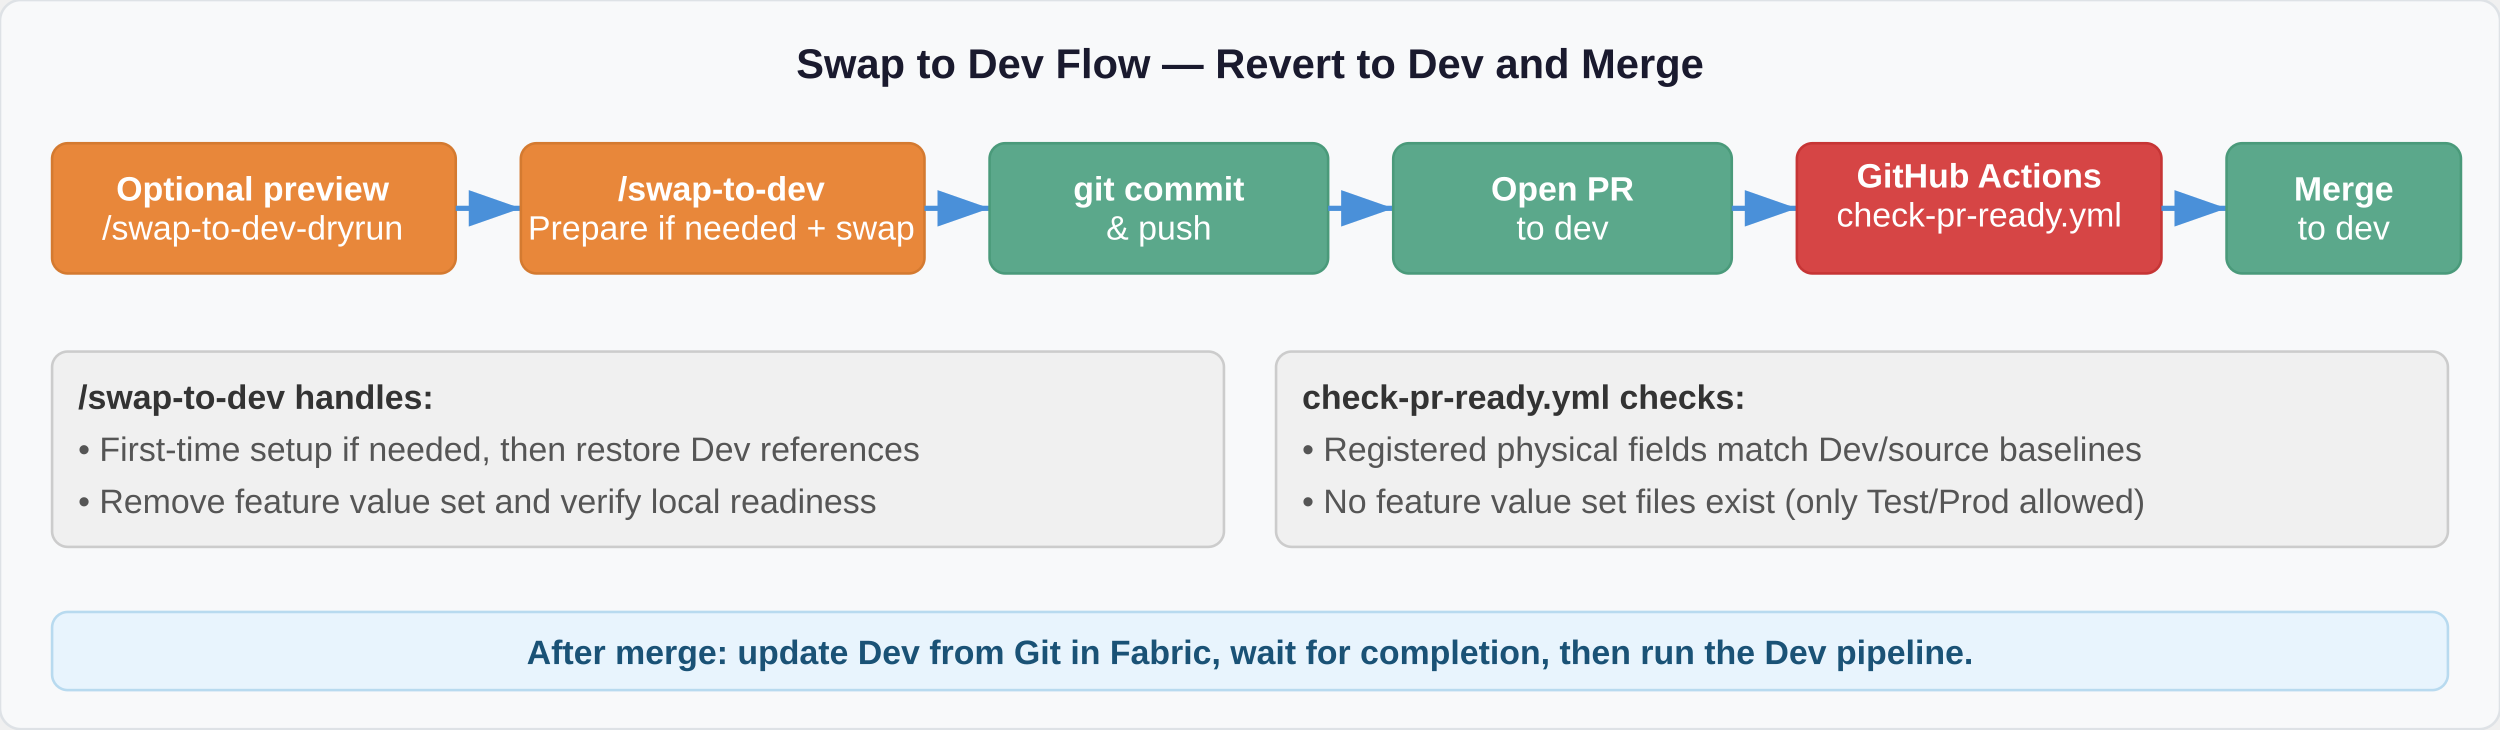
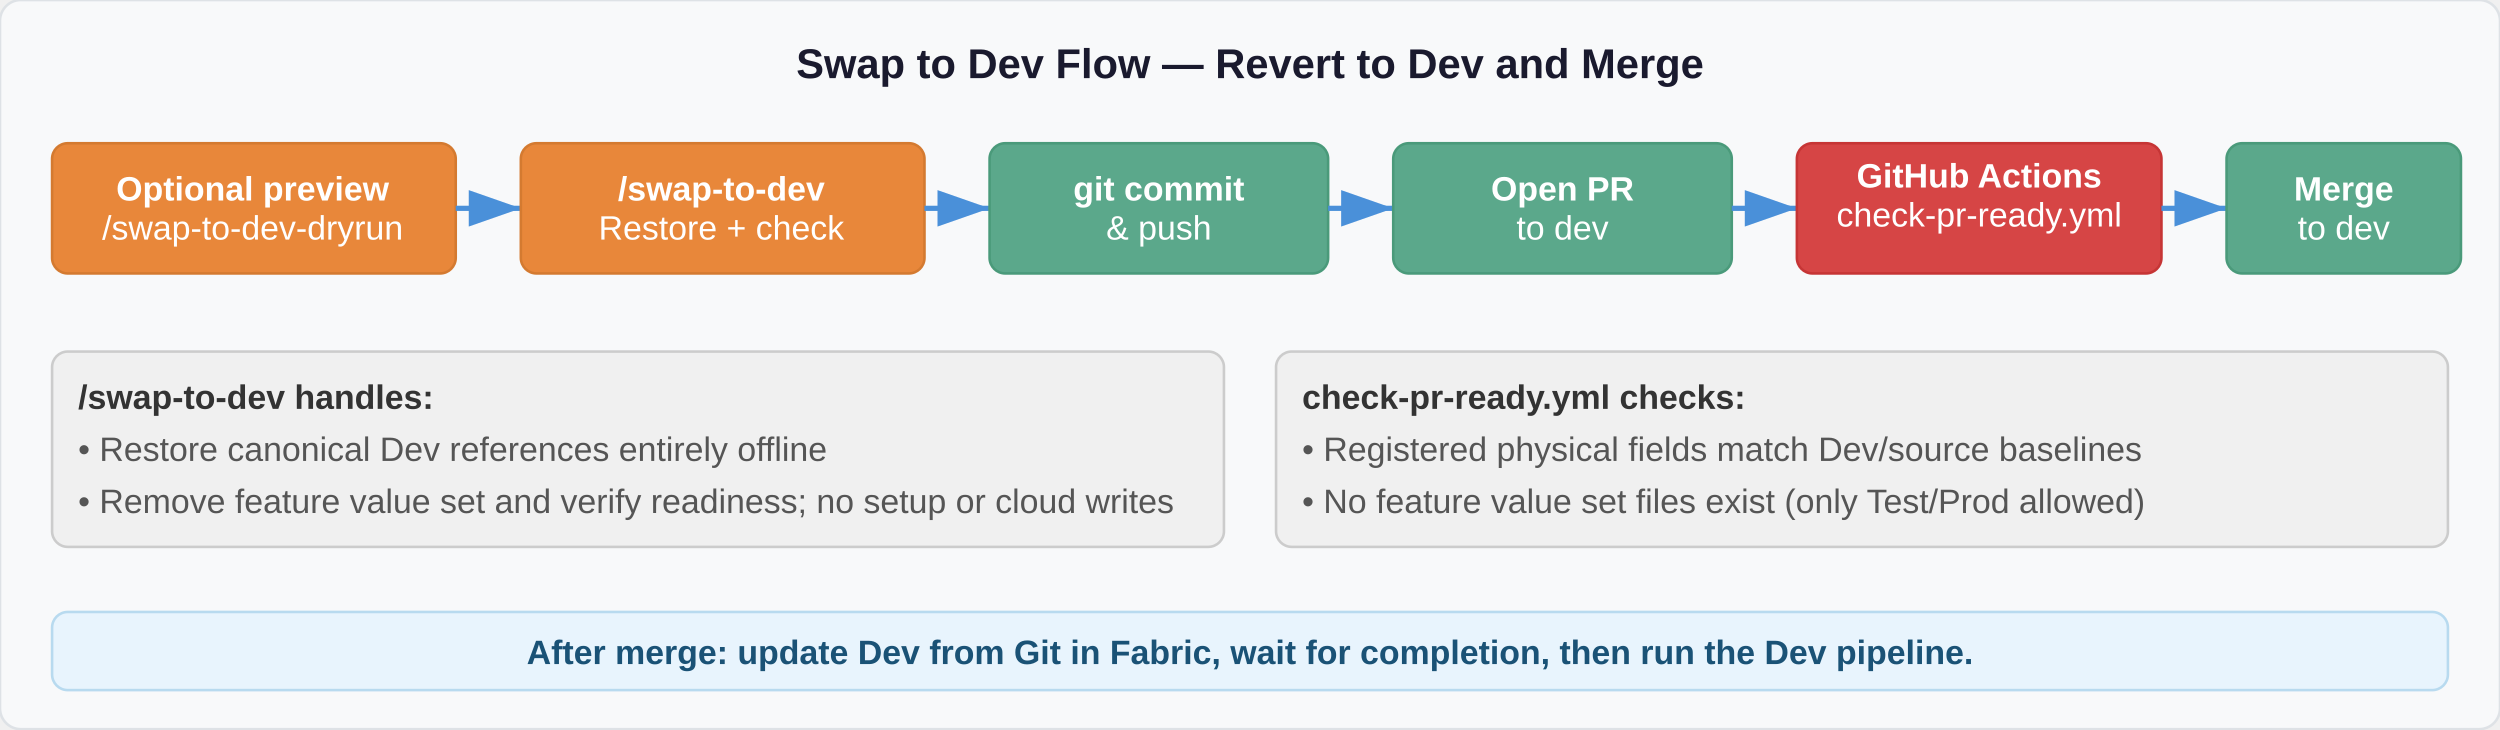
<svg xmlns="http://www.w3.org/2000/svg" viewBox="0 0 960 280" font-family="Segoe UI, Arial, sans-serif" font-size="13">
  <defs>
    <marker id="arrow2" markerWidth="10" markerHeight="7" refX="10" refY="3.5" orient="auto">
      <polygon points="0 0, 10 3.5, 0 7" fill="#4A90D9" />
    </marker>
  </defs>
  <rect width="960" height="280" rx="8" fill="#f8f9fa" stroke="#dee2e6" />
  <text x="480" y="30" text-anchor="middle" font-size="16" font-weight="bold" fill="#1a1a2e">Swap to Dev Flow — Revert to Dev and Merge</text>
  <rect x="20" y="55" width="155" height="50" rx="6" fill="#E8873A" stroke="#d47a30" />
  <text x="97" y="77" text-anchor="middle" fill="white" font-weight="bold">Optional preview</text>
  <text x="97" y="92" text-anchor="middle" fill="white">/swap-to-dev-dryrun</text>
  <line x1="175" y1="80" x2="200" y2="80" stroke="#4A90D9" stroke-width="2" marker-end="url(#arrow2)" />
  <rect x="200" y="55" width="155" height="50" rx="6" fill="#E8873A" stroke="#d47a30" />
  <text x="277" y="77" text-anchor="middle" fill="white" font-weight="bold">/swap-to-dev</text>
-   <text x="277" y="92" text-anchor="middle" fill="white">Prepare if needed + swap</text>
+   <text x="277" y="92" text-anchor="middle" fill="white">Restore + check</text>
  <line x1="355" y1="80" x2="380" y2="80" stroke="#4A90D9" stroke-width="2" marker-end="url(#arrow2)" />
  <rect x="380" y="55" width="130" height="50" rx="6" fill="#5BA88B" stroke="#4a9a7a" />
  <text x="445" y="77" text-anchor="middle" fill="white" font-weight="bold">git commit</text>
  <text x="445" y="92" text-anchor="middle" fill="white">&amp; push</text>
  <line x1="510" y1="80" x2="535" y2="80" stroke="#4A90D9" stroke-width="2" marker-end="url(#arrow2)" />
  <rect x="535" y="55" width="130" height="50" rx="6" fill="#5BA88B" stroke="#4a9a7a" />
  <text x="600" y="77" text-anchor="middle" fill="white" font-weight="bold">Open PR</text>
  <text x="600" y="92" text-anchor="middle" fill="white">to dev</text>
  <line x1="665" y1="80" x2="690" y2="80" stroke="#4A90D9" stroke-width="2" marker-end="url(#arrow2)" />
  <rect x="690" y="55" width="140" height="50" rx="6" fill="#D64545" stroke="#c63535" />
  <text x="760" y="72" text-anchor="middle" fill="white" font-weight="bold">GitHub Actions</text>
  <text x="760" y="87" text-anchor="middle" fill="white">check-pr-ready.yml</text>
  <line x1="830" y1="80" x2="855" y2="80" stroke="#4A90D9" stroke-width="2" marker-end="url(#arrow2)" />
  <rect x="855" y="55" width="90" height="50" rx="6" fill="#5BA88B" stroke="#4a9a7a" />
  <text x="900" y="77" text-anchor="middle" fill="white" font-weight="bold">Merge</text>
  <text x="900" y="92" text-anchor="middle" fill="white">to dev</text>
  <rect x="20" y="135" width="450" height="75" rx="6" fill="#f0f0f0" stroke="#ccc" />
  <text x="30" y="157" font-weight="bold" fill="#333">/swap-to-dev handles:</text>
-   <text x="30" y="177" fill="#555">• First-time setup if needed, then restore Dev references</text>
-   <text x="30" y="197" fill="#555">• Remove feature value set and verify local readiness</text>
+   <text x="30" y="177" fill="#555">• Restore canonical Dev references entirely offline</text>
+   <text x="30" y="197" fill="#555">• Remove feature value set and verify readiness; no setup or cloud writes</text>
  <rect x="490" y="135" width="450" height="75" rx="6" fill="#f0f0f0" stroke="#ccc" />
  <text x="500" y="157" font-weight="bold" fill="#333">check-pr-ready.yml checks:</text>
  <text x="500" y="177" fill="#555">• Registered physical fields match Dev/source baselines</text>
  <text x="500" y="197" fill="#555">• No feature value set files exist (only Test/Prod allowed)</text>
  <rect x="20" y="235" width="920" height="30" rx="6" fill="#e8f4fd" stroke="#b8daef" />
  <text x="480" y="255" text-anchor="middle" fill="#1a5276" font-weight="bold">After merge: update Dev from Git in Fabric, wait for completion, then run the Dev pipeline.</text>
</svg>
